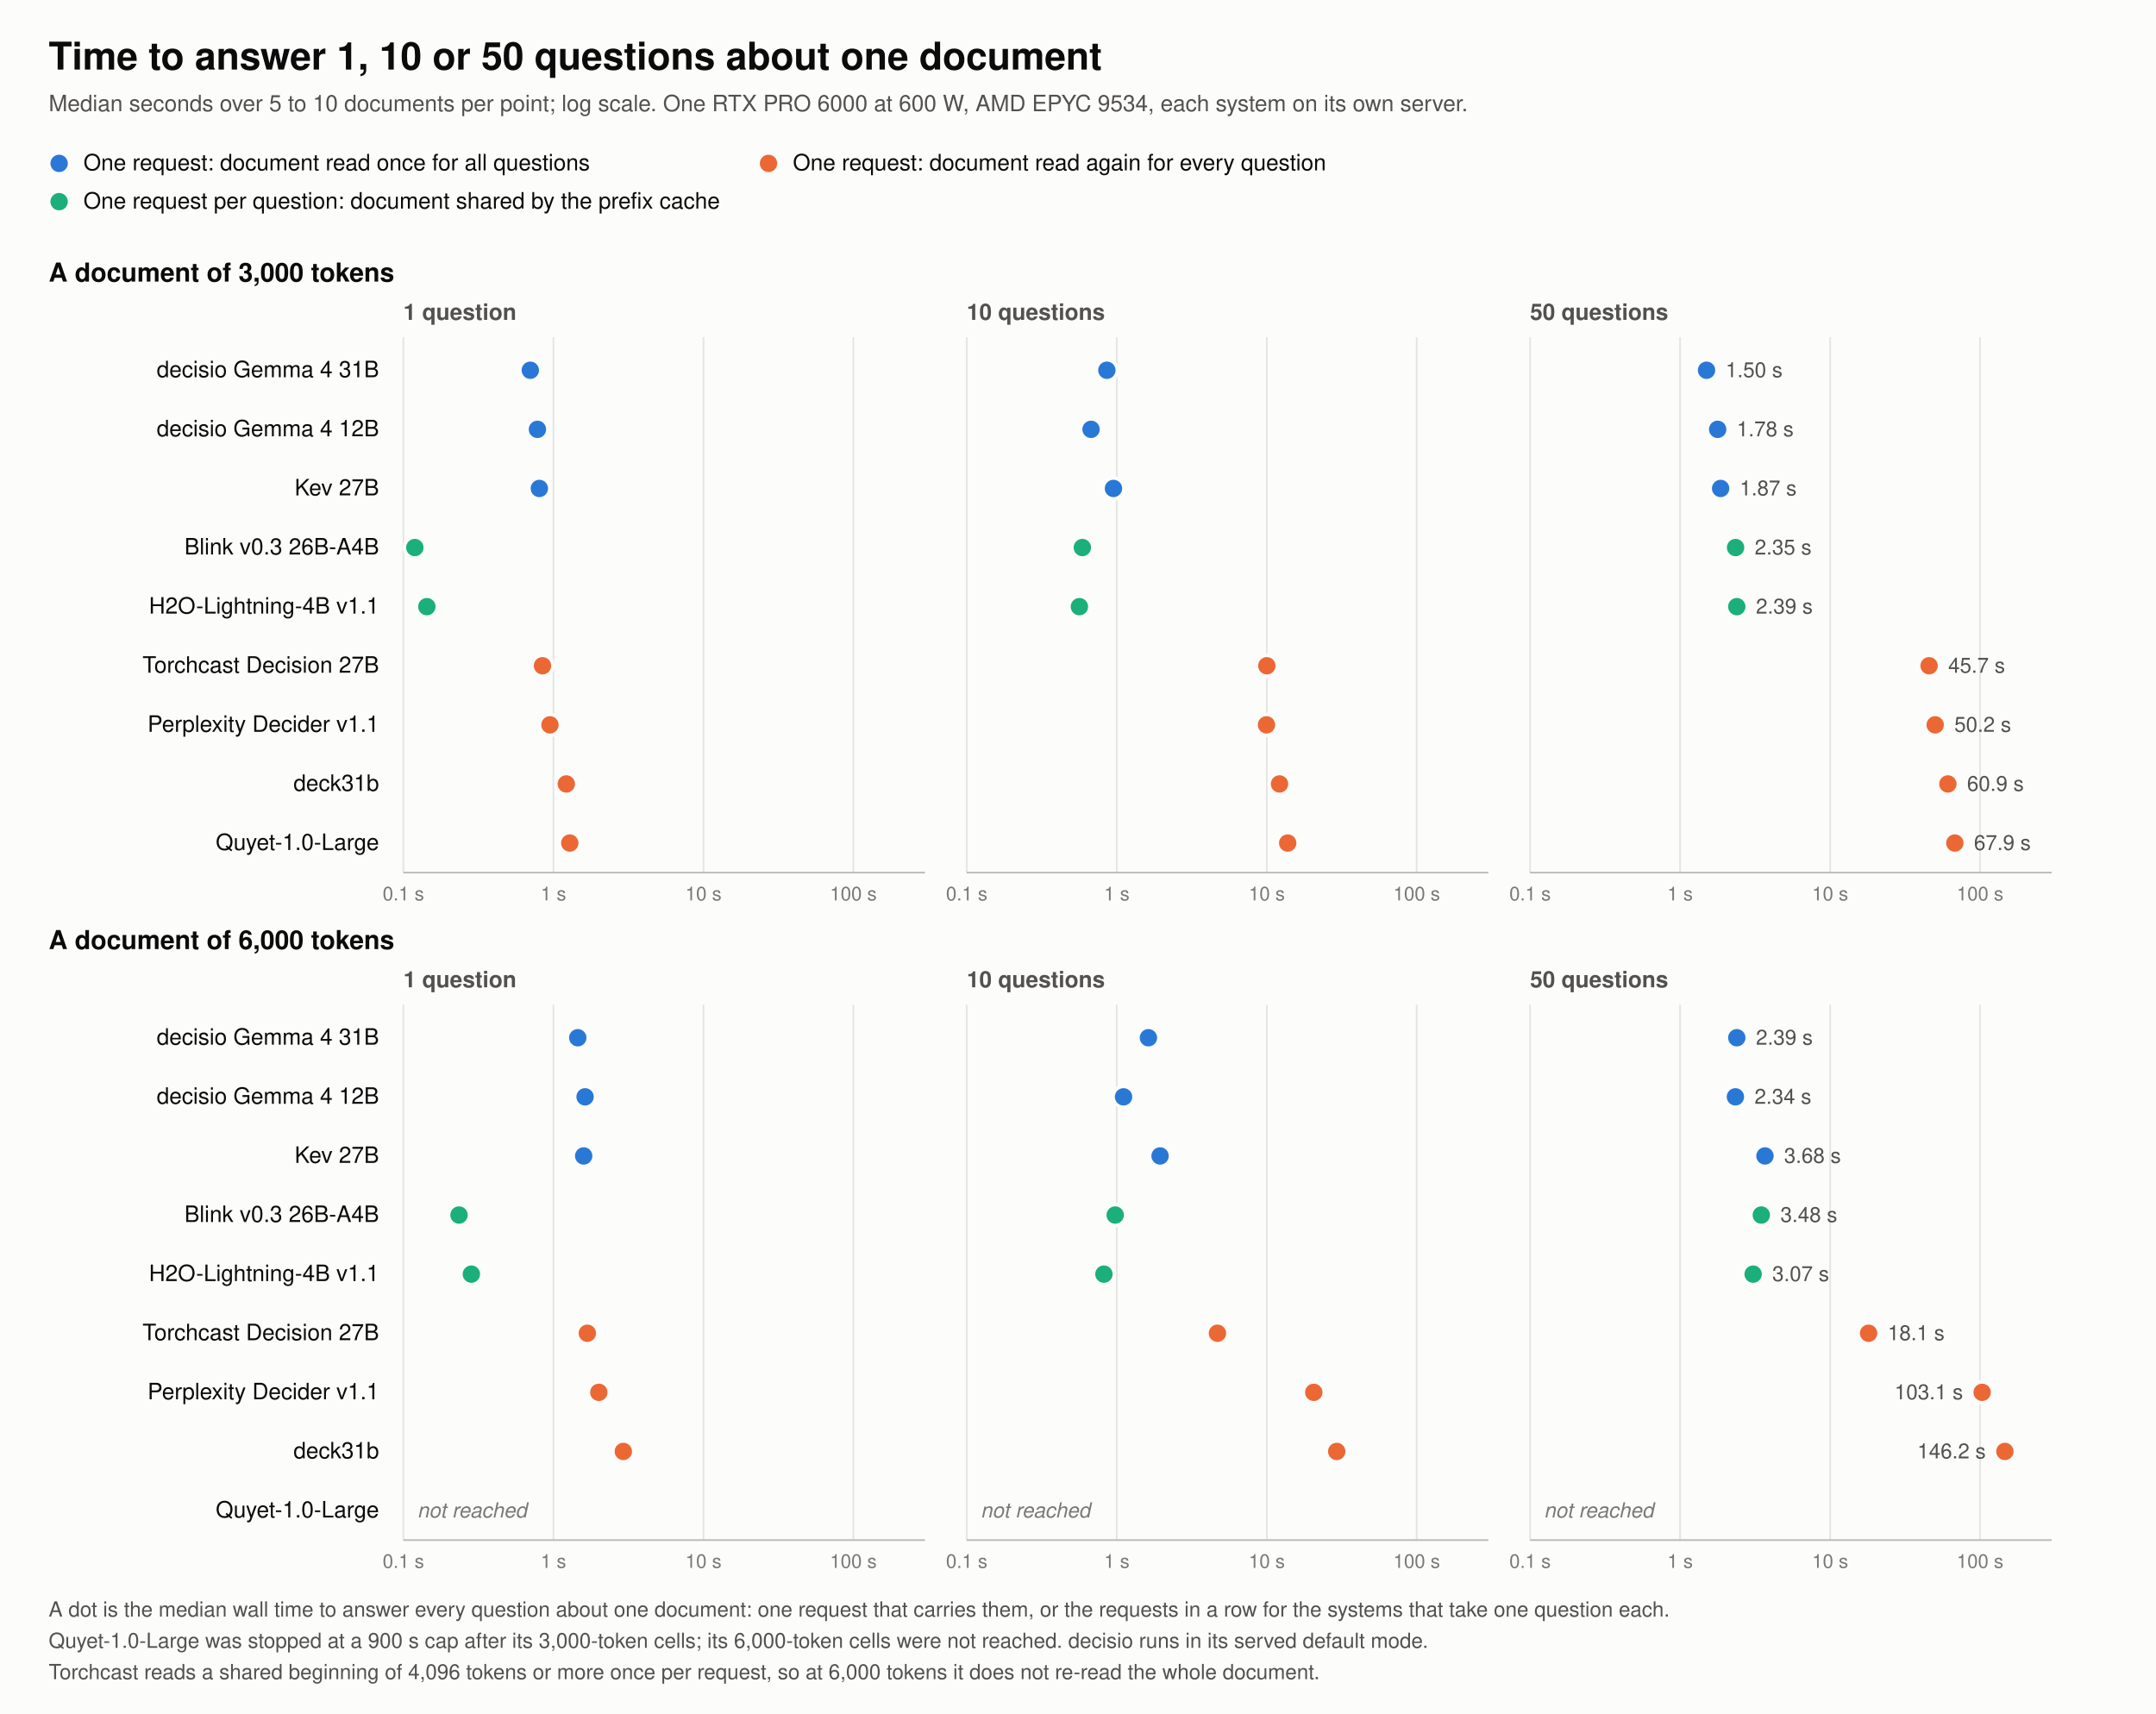
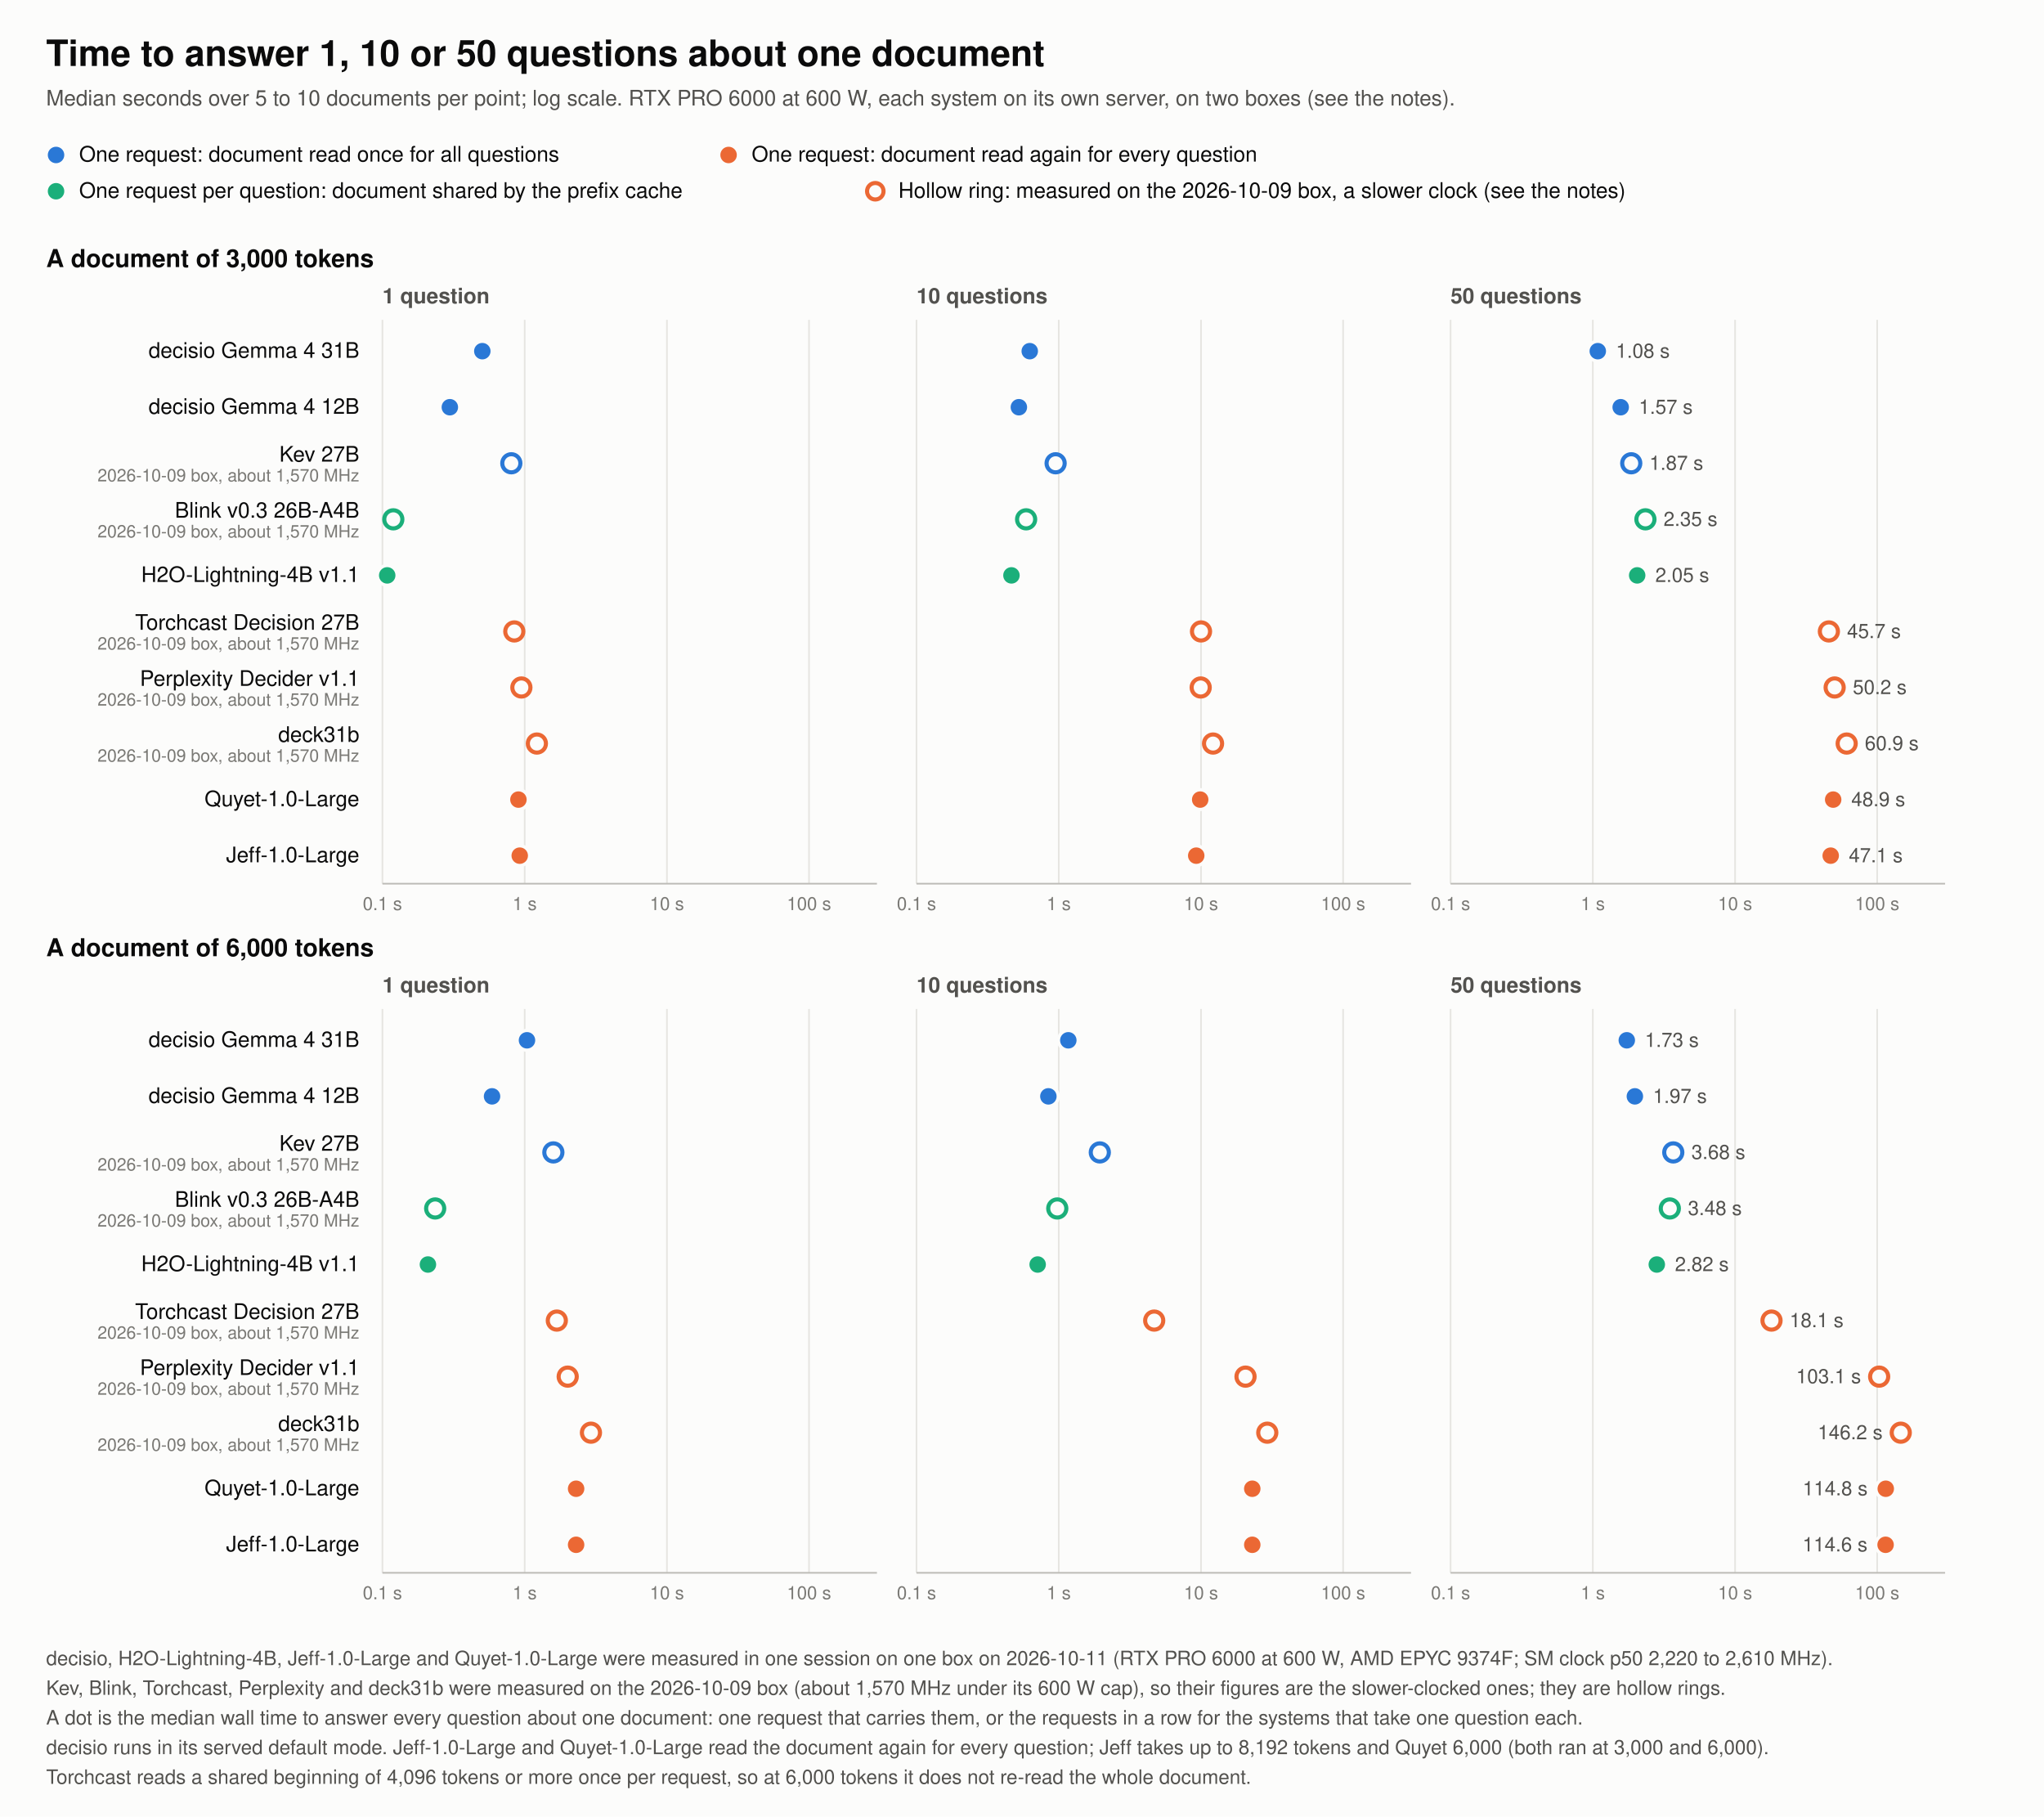
- <svg xmlns="http://www.w3.org/2000/svg" viewBox="0 0 1240 986" width="1240" height="986" role="img" aria-labelledby="t d" font-family="-apple-system, Segoe UI, Helvetica, Arial, sans-serif">
-   <rect width="1240" height="986" fill="#fcfcfb" />
+ <svg xmlns="http://www.w3.org/2000/svg" viewBox="0 0 1240 1102" width="1240" height="1102" role="img" aria-labelledby="t d" font-family="-apple-system, Segoe UI, Helvetica, Arial, sans-serif">
+   <rect width="1240" height="1102" fill="#fcfcfb" />
  <text x="28" y="40" font-size="22" font-weight="600" fill="#0b0b0b">Time to answer 1, 10 or 50 questions about one document</text>
-   <text x="28" y="64" font-size="13" fill="#52514e">Median seconds over 5 to 10 documents per point; log scale. One RTX PRO 6000 at 600 W, AMD EPYC 9534, each system on its own server.</text>
+   <text x="28" y="64" font-size="13" fill="#52514e">Median seconds over 5 to 10 documents per point; log scale. RTX PRO 6000 at 600 W, each system on its own server, on two boxes (see the notes).</text>
  <circle cx="34" cy="94" r="6" fill="#2a78d6" stroke="#fcfcfb" stroke-width="2" />
  <text x="48" y="98" font-size="13" fill="#0b0b0b">One request: document read once for all questions</text>
  <circle cx="442" cy="94" r="6" fill="#eb6834" stroke="#fcfcfb" stroke-width="2" />
  <text x="456" y="98" font-size="13" fill="#0b0b0b">One request: document read again for every question</text>
  <circle cx="34" cy="116" r="6" fill="#1baf7a" stroke="#fcfcfb" stroke-width="2" />
  <text x="48" y="120" font-size="13" fill="#0b0b0b">One request per question: document shared by the prefix cache</text>
+   <circle cx="531" cy="116" r="5" fill="none" stroke="#eb6834" stroke-width="2.5" />
+   <text x="545" y="120" font-size="13" fill="#0b0b0b">Hollow ring: measured on the 2026-10-09 box, a slower clock (see the notes)</text>
  <text x="28" y="162" font-size="15" font-weight="600" fill="#0b0b0b">A document of 3,000 tokens</text>
  <text x="232" y="184" font-size="13" font-weight="600" fill="#52514e">1 question</text>
-   <line x1="232.0" y1="194" x2="232.0" y2="502" stroke="#e6e5e1" stroke-width="1" />
-   <text x="232.0" y="518" font-size="11" text-anchor="middle" fill="#7a7975">0.1 s</text>
-   <line x1="318.3" y1="194" x2="318.3" y2="502" stroke="#e6e5e1" stroke-width="1" />
-   <text x="318.3" y="518" font-size="11" text-anchor="middle" fill="#7a7975">1 s</text>
-   <line x1="404.6" y1="194" x2="404.6" y2="502" stroke="#e6e5e1" stroke-width="1" />
-   <text x="404.6" y="518" font-size="11" text-anchor="middle" fill="#7a7975">10 s</text>
-   <line x1="490.8" y1="194" x2="490.8" y2="502" stroke="#e6e5e1" stroke-width="1" />
-   <text x="490.8" y="518" font-size="11" text-anchor="middle" fill="#7a7975">100 s</text>
-   <line x1="232" y1="502" x2="532" y2="502" stroke="#bdbcb7" stroke-width="1" />
+   <line x1="232.0" y1="194" x2="232.0" y2="536" stroke="#e6e5e1" stroke-width="1" />
+   <text x="232.0" y="552" font-size="11" text-anchor="middle" fill="#7a7975">0.1 s</text>
+   <line x1="318.3" y1="194" x2="318.3" y2="536" stroke="#e6e5e1" stroke-width="1" />
+   <text x="318.3" y="552" font-size="11" text-anchor="middle" fill="#7a7975">1 s</text>
+   <line x1="404.6" y1="194" x2="404.6" y2="536" stroke="#e6e5e1" stroke-width="1" />
+   <text x="404.6" y="552" font-size="11" text-anchor="middle" fill="#7a7975">10 s</text>
+   <line x1="490.8" y1="194" x2="490.8" y2="536" stroke="#e6e5e1" stroke-width="1" />
+   <text x="490.8" y="552" font-size="11" text-anchor="middle" fill="#7a7975">100 s</text>
+   <line x1="232" y1="536" x2="532" y2="536" stroke="#bdbcb7" stroke-width="1" />
  <text x="218" y="217.0" font-size="13" text-anchor="end" fill="#0b0b0b">decisio Gemma 4 31B</text>
  <g>
-     <circle cx="305.0" cy="213.0" r="6" fill="#2a78d6" stroke="#fcfcfb" stroke-width="2" />
+     <circle cx="292.6" cy="213.0" r="6" fill="#2a78d6" stroke="#fcfcfb" stroke-width="2" />
  </g>
  <text x="218" y="251.0" font-size="13" text-anchor="end" fill="#0b0b0b">decisio Gemma 4 12B</text>
  <g>
-     <circle cx="309.1" cy="247.0" r="6" fill="#2a78d6" stroke="#fcfcfb" stroke-width="2" />
-   </g>
-   <text x="218" y="285.0" font-size="13" text-anchor="end" fill="#0b0b0b">Kev 27B</text>
-   <g>
-     <circle cx="310.2" cy="281.0" r="6" fill="#2a78d6" stroke="#fcfcfb" stroke-width="2" />
-   </g>
-   <text x="218" y="319.0" font-size="13" text-anchor="end" fill="#0b0b0b">Blink v0.3 26B-A4B</text>
-   <g>
-     <circle cx="238.6" cy="315.0" r="6" fill="#1baf7a" stroke="#fcfcfb" stroke-width="2" />
+     <circle cx="272.9" cy="247.0" r="6" fill="#2a78d6" stroke="#fcfcfb" stroke-width="2" />
+   </g>
+   <text x="218" y="280.0" font-size="13" text-anchor="end" fill="#0b0b0b">Kev 27B</text>
+   <text x="218" y="292.0" font-size="10.5" text-anchor="end" fill="#7a7975">2026-10-09 box, about 1,570 MHz</text>
+   <g>
+     <circle cx="310.2" cy="281.0" r="5.5" fill="#fcfcfb" stroke="#2a78d6" stroke-width="2.5" />
+   </g>
+   <text x="218" y="314.0" font-size="13" text-anchor="end" fill="#0b0b0b">Blink v0.3 26B-A4B</text>
+   <text x="218" y="326.0" font-size="10.5" text-anchor="end" fill="#7a7975">2026-10-09 box, about 1,570 MHz</text>
+   <g>
+     <circle cx="238.6" cy="315.0" r="5.5" fill="#fcfcfb" stroke="#1baf7a" stroke-width="2.5" />
  </g>
  <text x="218" y="353.0" font-size="13" text-anchor="end" fill="#0b0b0b">H2O-Lightning-4B v1.1</text>
  <g>
-     <circle cx="245.5" cy="349.0" r="6" fill="#1baf7a" stroke="#fcfcfb" stroke-width="2" />
-   </g>
-   <text x="218" y="387.0" font-size="13" text-anchor="end" fill="#0b0b0b">Torchcast Decision 27B</text>
-   <g>
-     <circle cx="312.0" cy="383.0" r="6" fill="#eb6834" stroke="#fcfcfb" stroke-width="2" />
-   </g>
-   <text x="218" y="421.0" font-size="13" text-anchor="end" fill="#0b0b0b">Perplexity Decider v1.1</text>
-   <g>
-     <circle cx="316.3" cy="417.0" r="6" fill="#eb6834" stroke="#fcfcfb" stroke-width="2" />
-   </g>
-   <text x="218" y="455.0" font-size="13" text-anchor="end" fill="#0b0b0b">deck31b</text>
-   <g>
-     <circle cx="325.7" cy="451.0" r="6" fill="#eb6834" stroke="#fcfcfb" stroke-width="2" />
+     <circle cx="234.9" cy="349.0" r="6" fill="#1baf7a" stroke="#fcfcfb" stroke-width="2" />
+   </g>
+   <text x="218" y="382.0" font-size="13" text-anchor="end" fill="#0b0b0b">Torchcast Decision 27B</text>
+   <text x="218" y="394.0" font-size="10.5" text-anchor="end" fill="#7a7975">2026-10-09 box, about 1,570 MHz</text>
+   <g>
+     <circle cx="312.0" cy="383.0" r="5.5" fill="#fcfcfb" stroke="#eb6834" stroke-width="2.5" />
+   </g>
+   <text x="218" y="416.0" font-size="13" text-anchor="end" fill="#0b0b0b">Perplexity Decider v1.1</text>
+   <text x="218" y="428.0" font-size="10.5" text-anchor="end" fill="#7a7975">2026-10-09 box, about 1,570 MHz</text>
+   <g>
+     <circle cx="316.3" cy="417.0" r="5.5" fill="#fcfcfb" stroke="#eb6834" stroke-width="2.5" />
+   </g>
+   <text x="218" y="450.0" font-size="13" text-anchor="end" fill="#0b0b0b">deck31b</text>
+   <text x="218" y="462.0" font-size="10.5" text-anchor="end" fill="#7a7975">2026-10-09 box, about 1,570 MHz</text>
+   <g>
+     <circle cx="325.7" cy="451.0" r="5.5" fill="#fcfcfb" stroke="#eb6834" stroke-width="2.5" />
  </g>
  <text x="218" y="489.0" font-size="13" text-anchor="end" fill="#0b0b0b">Quyet-1.0-Large</text>
  <g>
-     <circle cx="327.7" cy="485.0" r="6" fill="#eb6834" stroke="#fcfcfb" stroke-width="2" />
+     <circle cx="314.5" cy="485.0" r="6" fill="#eb6834" stroke="#fcfcfb" stroke-width="2" />
+   </g>
+   <text x="218" y="523.0" font-size="13" text-anchor="end" fill="#0b0b0b">Jeff-1.0-Large</text>
+   <g>
+     <circle cx="315.3" cy="519.0" r="6" fill="#eb6834" stroke="#fcfcfb" stroke-width="2" />
  </g>
  <text x="556" y="184" font-size="13" font-weight="600" fill="#52514e">10 questions</text>
-   <line x1="556.0" y1="194" x2="556.0" y2="502" stroke="#e6e5e1" stroke-width="1" />
-   <text x="556.0" y="518" font-size="11" text-anchor="middle" fill="#7a7975">0.1 s</text>
-   <line x1="642.3" y1="194" x2="642.3" y2="502" stroke="#e6e5e1" stroke-width="1" />
-   <text x="642.3" y="518" font-size="11" text-anchor="middle" fill="#7a7975">1 s</text>
-   <line x1="728.6" y1="194" x2="728.6" y2="502" stroke="#e6e5e1" stroke-width="1" />
-   <text x="728.6" y="518" font-size="11" text-anchor="middle" fill="#7a7975">10 s</text>
-   <line x1="814.8" y1="194" x2="814.8" y2="502" stroke="#e6e5e1" stroke-width="1" />
-   <text x="814.8" y="518" font-size="11" text-anchor="middle" fill="#7a7975">100 s</text>
-   <line x1="556" y1="502" x2="856" y2="502" stroke="#bdbcb7" stroke-width="1" />
-   <g>
-     <circle cx="636.6" cy="213.0" r="6" fill="#2a78d6" stroke="#fcfcfb" stroke-width="2" />
-   </g>
-   <g>
-     <circle cx="627.5" cy="247.0" r="6" fill="#2a78d6" stroke="#fcfcfb" stroke-width="2" />
-   </g>
-   <g>
-     <circle cx="640.4" cy="281.0" r="6" fill="#2a78d6" stroke="#fcfcfb" stroke-width="2" />
-   </g>
-   <g>
-     <circle cx="622.5" cy="315.0" r="6" fill="#1baf7a" stroke="#fcfcfb" stroke-width="2" />
-   </g>
-   <g>
-     <circle cx="620.8" cy="349.0" r="6" fill="#1baf7a" stroke="#fcfcfb" stroke-width="2" />
-   </g>
-   <g>
-     <circle cx="728.6" cy="383.0" r="6" fill="#eb6834" stroke="#fcfcfb" stroke-width="2" />
-   </g>
-   <g>
-     <circle cx="728.4" cy="417.0" r="6" fill="#eb6834" stroke="#fcfcfb" stroke-width="2" />
-   </g>
-   <g>
-     <circle cx="735.9" cy="451.0" r="6" fill="#eb6834" stroke="#fcfcfb" stroke-width="2" />
-   </g>
-   <g>
-     <circle cx="740.6" cy="485.0" r="6" fill="#eb6834" stroke="#fcfcfb" stroke-width="2" />
+   <line x1="556.0" y1="194" x2="556.0" y2="536" stroke="#e6e5e1" stroke-width="1" />
+   <text x="556.0" y="552" font-size="11" text-anchor="middle" fill="#7a7975">0.1 s</text>
+   <line x1="642.3" y1="194" x2="642.3" y2="536" stroke="#e6e5e1" stroke-width="1" />
+   <text x="642.3" y="552" font-size="11" text-anchor="middle" fill="#7a7975">1 s</text>
+   <line x1="728.6" y1="194" x2="728.6" y2="536" stroke="#e6e5e1" stroke-width="1" />
+   <text x="728.6" y="552" font-size="11" text-anchor="middle" fill="#7a7975">10 s</text>
+   <line x1="814.8" y1="194" x2="814.8" y2="536" stroke="#e6e5e1" stroke-width="1" />
+   <text x="814.8" y="552" font-size="11" text-anchor="middle" fill="#7a7975">100 s</text>
+   <line x1="556" y1="536" x2="856" y2="536" stroke="#bdbcb7" stroke-width="1" />
+   <g>
+     <circle cx="624.7" cy="213.0" r="6" fill="#2a78d6" stroke="#fcfcfb" stroke-width="2" />
+   </g>
+   <g>
+     <circle cx="618.1" cy="247.0" r="6" fill="#2a78d6" stroke="#fcfcfb" stroke-width="2" />
+   </g>
+   <g>
+     <circle cx="640.4" cy="281.0" r="5.5" fill="#fcfcfb" stroke="#2a78d6" stroke-width="2.5" />
+   </g>
+   <g>
+     <circle cx="622.5" cy="315.0" r="5.5" fill="#fcfcfb" stroke="#1baf7a" stroke-width="2.5" />
+   </g>
+   <g>
+     <circle cx="613.6" cy="349.0" r="6" fill="#1baf7a" stroke="#fcfcfb" stroke-width="2" />
+   </g>
+   <g>
+     <circle cx="728.6" cy="383.0" r="5.5" fill="#fcfcfb" stroke="#eb6834" stroke-width="2.5" />
+   </g>
+   <g>
+     <circle cx="728.4" cy="417.0" r="5.5" fill="#fcfcfb" stroke="#eb6834" stroke-width="2.5" />
+   </g>
+   <g>
+     <circle cx="735.9" cy="451.0" r="5.5" fill="#fcfcfb" stroke="#eb6834" stroke-width="2.5" />
+   </g>
+   <g>
+     <circle cx="728.1" cy="485.0" r="6" fill="#eb6834" stroke="#fcfcfb" stroke-width="2" />
+   </g>
+   <g>
+     <circle cx="725.7" cy="519.0" r="6" fill="#eb6834" stroke="#fcfcfb" stroke-width="2" />
  </g>
  <text x="880" y="184" font-size="13" font-weight="600" fill="#52514e">50 questions</text>
-   <line x1="880.0" y1="194" x2="880.0" y2="502" stroke="#e6e5e1" stroke-width="1" />
-   <text x="880.0" y="518" font-size="11" text-anchor="middle" fill="#7a7975">0.1 s</text>
-   <line x1="966.3" y1="194" x2="966.3" y2="502" stroke="#e6e5e1" stroke-width="1" />
-   <text x="966.3" y="518" font-size="11" text-anchor="middle" fill="#7a7975">1 s</text>
-   <line x1="1052.6" y1="194" x2="1052.6" y2="502" stroke="#e6e5e1" stroke-width="1" />
-   <text x="1052.6" y="518" font-size="11" text-anchor="middle" fill="#7a7975">10 s</text>
-   <line x1="1138.8" y1="194" x2="1138.8" y2="502" stroke="#e6e5e1" stroke-width="1" />
-   <text x="1138.8" y="518" font-size="11" text-anchor="middle" fill="#7a7975">100 s</text>
-   <line x1="880" y1="502" x2="1180" y2="502" stroke="#bdbcb7" stroke-width="1" />
-   <g>
-     <circle cx="981.5" cy="213.0" r="6" fill="#2a78d6" stroke="#fcfcfb" stroke-width="2" />
-   </g>
-   <text x="992.5" y="217.0" font-size="12" text-anchor="start" fill="#52514e">1.50 s</text>
-   <g>
-     <circle cx="987.9" cy="247.0" r="6" fill="#2a78d6" stroke="#fcfcfb" stroke-width="2" />
-   </g>
-   <text x="998.9" y="251.0" font-size="12" text-anchor="start" fill="#52514e">1.78 s</text>
-   <g>
-     <circle cx="989.6" cy="281.0" r="6" fill="#2a78d6" stroke="#fcfcfb" stroke-width="2" />
+   <line x1="880.0" y1="194" x2="880.0" y2="536" stroke="#e6e5e1" stroke-width="1" />
+   <text x="880.0" y="552" font-size="11" text-anchor="middle" fill="#7a7975">0.1 s</text>
+   <line x1="966.3" y1="194" x2="966.3" y2="536" stroke="#e6e5e1" stroke-width="1" />
+   <text x="966.3" y="552" font-size="11" text-anchor="middle" fill="#7a7975">1 s</text>
+   <line x1="1052.6" y1="194" x2="1052.6" y2="536" stroke="#e6e5e1" stroke-width="1" />
+   <text x="1052.6" y="552" font-size="11" text-anchor="middle" fill="#7a7975">10 s</text>
+   <line x1="1138.8" y1="194" x2="1138.8" y2="536" stroke="#e6e5e1" stroke-width="1" />
+   <text x="1138.8" y="552" font-size="11" text-anchor="middle" fill="#7a7975">100 s</text>
+   <line x1="880" y1="536" x2="1180" y2="536" stroke="#bdbcb7" stroke-width="1" />
+   <g>
+     <circle cx="969.3" cy="213.0" r="6" fill="#2a78d6" stroke="#fcfcfb" stroke-width="2" />
+   </g>
+   <text x="980.3" y="217.0" font-size="12" text-anchor="start" fill="#52514e">1.08 s</text>
+   <g>
+     <circle cx="983.2" cy="247.0" r="6" fill="#2a78d6" stroke="#fcfcfb" stroke-width="2" />
+   </g>
+   <text x="994.2" y="251.0" font-size="12" text-anchor="start" fill="#52514e">1.57 s</text>
+   <g>
+     <circle cx="989.6" cy="281.0" r="5.5" fill="#fcfcfb" stroke="#2a78d6" stroke-width="2.5" />
  </g>
  <text x="1000.6" y="285.0" font-size="12" text-anchor="start" fill="#52514e">1.87 s</text>
  <g>
-     <circle cx="998.2" cy="315.0" r="6" fill="#1baf7a" stroke="#fcfcfb" stroke-width="2" />
+     <circle cx="998.2" cy="315.0" r="5.5" fill="#fcfcfb" stroke="#1baf7a" stroke-width="2.5" />
  </g>
  <text x="1009.2" y="319.0" font-size="12" text-anchor="start" fill="#52514e">2.35 s</text>
  <g>
-     <circle cx="998.9" cy="349.0" r="6" fill="#1baf7a" stroke="#fcfcfb" stroke-width="2" />
-   </g>
-   <text x="1009.9" y="353.0" font-size="12" text-anchor="start" fill="#52514e">2.39 s</text>
-   <g>
-     <circle cx="1109.5" cy="383.0" r="6" fill="#eb6834" stroke="#fcfcfb" stroke-width="2" />
+     <circle cx="993.2" cy="349.0" r="6" fill="#1baf7a" stroke="#fcfcfb" stroke-width="2" />
+   </g>
+   <text x="1004.2" y="353.0" font-size="12" text-anchor="start" fill="#52514e">2.05 s</text>
+   <g>
+     <circle cx="1109.5" cy="383.0" r="5.5" fill="#fcfcfb" stroke="#eb6834" stroke-width="2.5" />
  </g>
  <text x="1120.5" y="387.0" font-size="12" text-anchor="start" fill="#52514e">45.7 s</text>
  <g>
-     <circle cx="1113.0" cy="417.0" r="6" fill="#eb6834" stroke="#fcfcfb" stroke-width="2" />
+     <circle cx="1113.0" cy="417.0" r="5.5" fill="#fcfcfb" stroke="#eb6834" stroke-width="2.5" />
  </g>
  <text x="1124.0" y="421.0" font-size="12" text-anchor="start" fill="#52514e">50.2 s</text>
  <g>
-     <circle cx="1120.3" cy="451.0" r="6" fill="#eb6834" stroke="#fcfcfb" stroke-width="2" />
+     <circle cx="1120.3" cy="451.0" r="5.5" fill="#fcfcfb" stroke="#eb6834" stroke-width="2.5" />
  </g>
  <text x="1131.3" y="455.0" font-size="12" text-anchor="start" fill="#52514e">60.9 s</text>
  <g>
-     <circle cx="1124.3" cy="485.0" r="6" fill="#eb6834" stroke="#fcfcfb" stroke-width="2" />
-   </g>
-   <text x="1135.3" y="489.0" font-size="12" text-anchor="start" fill="#52514e">67.9 s</text>
-   <text x="28" y="546" font-size="15" font-weight="600" fill="#0b0b0b">A document of 6,000 tokens</text>
-   <text x="232" y="568" font-size="13" font-weight="600" fill="#52514e">1 question</text>
-   <line x1="232.0" y1="578" x2="232.0" y2="886" stroke="#e6e5e1" stroke-width="1" />
-   <text x="232.0" y="902" font-size="11" text-anchor="middle" fill="#7a7975">0.1 s</text>
-   <line x1="318.3" y1="578" x2="318.3" y2="886" stroke="#e6e5e1" stroke-width="1" />
-   <text x="318.3" y="902" font-size="11" text-anchor="middle" fill="#7a7975">1 s</text>
-   <line x1="404.6" y1="578" x2="404.6" y2="886" stroke="#e6e5e1" stroke-width="1" />
-   <text x="404.6" y="902" font-size="11" text-anchor="middle" fill="#7a7975">10 s</text>
-   <line x1="490.8" y1="578" x2="490.8" y2="886" stroke="#e6e5e1" stroke-width="1" />
-   <text x="490.8" y="902" font-size="11" text-anchor="middle" fill="#7a7975">100 s</text>
-   <line x1="232" y1="886" x2="532" y2="886" stroke="#bdbcb7" stroke-width="1" />
-   <text x="218" y="601.0" font-size="13" text-anchor="end" fill="#0b0b0b">decisio Gemma 4 31B</text>
-   <g>
-     <circle cx="332.3" cy="597.0" r="6" fill="#2a78d6" stroke="#fcfcfb" stroke-width="2" />
-   </g>
-   <text x="218" y="635.0" font-size="13" text-anchor="end" fill="#0b0b0b">decisio Gemma 4 12B</text>
-   <g>
-     <circle cx="336.5" cy="631.0" r="6" fill="#2a78d6" stroke="#fcfcfb" stroke-width="2" />
-   </g>
-   <text x="218" y="669.0" font-size="13" text-anchor="end" fill="#0b0b0b">Kev 27B</text>
-   <g>
-     <circle cx="335.7" cy="665.0" r="6" fill="#2a78d6" stroke="#fcfcfb" stroke-width="2" />
-   </g>
-   <text x="218" y="703.0" font-size="13" text-anchor="end" fill="#0b0b0b">Blink v0.3 26B-A4B</text>
-   <g>
-     <circle cx="264.0" cy="699.0" r="6" fill="#1baf7a" stroke="#fcfcfb" stroke-width="2" />
-   </g>
-   <text x="218" y="737.0" font-size="13" text-anchor="end" fill="#0b0b0b">H2O-Lightning-4B v1.1</text>
-   <g>
-     <circle cx="271.1" cy="733.0" r="6" fill="#1baf7a" stroke="#fcfcfb" stroke-width="2" />
-   </g>
-   <text x="218" y="771.0" font-size="13" text-anchor="end" fill="#0b0b0b">Torchcast Decision 27B</text>
-   <g>
-     <circle cx="337.8" cy="767.0" r="6" fill="#eb6834" stroke="#fcfcfb" stroke-width="2" />
-   </g>
-   <text x="218" y="805.0" font-size="13" text-anchor="end" fill="#0b0b0b">Perplexity Decider v1.1</text>
-   <g>
-     <circle cx="344.4" cy="801.0" r="6" fill="#eb6834" stroke="#fcfcfb" stroke-width="2" />
-   </g>
-   <text x="218" y="839.0" font-size="13" text-anchor="end" fill="#0b0b0b">deck31b</text>
-   <g>
-     <circle cx="358.5" cy="835.0" r="6" fill="#eb6834" stroke="#fcfcfb" stroke-width="2" />
-   </g>
-   <text x="218" y="873.0" font-size="13" text-anchor="end" fill="#0b0b0b">Quyet-1.0-Large</text>
-   <text x="240" y="873.0" font-size="12" font-style="italic" fill="#7a7975">not reached</text>
-   <text x="556" y="568" font-size="13" font-weight="600" fill="#52514e">10 questions</text>
-   <line x1="556.0" y1="578" x2="556.0" y2="886" stroke="#e6e5e1" stroke-width="1" />
-   <text x="556.0" y="902" font-size="11" text-anchor="middle" fill="#7a7975">0.1 s</text>
-   <line x1="642.3" y1="578" x2="642.3" y2="886" stroke="#e6e5e1" stroke-width="1" />
-   <text x="642.3" y="902" font-size="11" text-anchor="middle" fill="#7a7975">1 s</text>
-   <line x1="728.6" y1="578" x2="728.6" y2="886" stroke="#e6e5e1" stroke-width="1" />
-   <text x="728.6" y="902" font-size="11" text-anchor="middle" fill="#7a7975">10 s</text>
-   <line x1="814.8" y1="578" x2="814.8" y2="886" stroke="#e6e5e1" stroke-width="1" />
-   <text x="814.8" y="902" font-size="11" text-anchor="middle" fill="#7a7975">100 s</text>
-   <line x1="556" y1="886" x2="856" y2="886" stroke="#bdbcb7" stroke-width="1" />
-   <g>
-     <circle cx="660.5" cy="597.0" r="6" fill="#2a78d6" stroke="#fcfcfb" stroke-width="2" />
-   </g>
-   <g>
-     <circle cx="646.2" cy="631.0" r="6" fill="#2a78d6" stroke="#fcfcfb" stroke-width="2" />
-   </g>
-   <g>
-     <circle cx="667.2" cy="665.0" r="6" fill="#2a78d6" stroke="#fcfcfb" stroke-width="2" />
-   </g>
-   <g>
-     <circle cx="641.4" cy="699.0" r="6" fill="#1baf7a" stroke="#fcfcfb" stroke-width="2" />
-   </g>
-   <g>
-     <circle cx="634.9" cy="733.0" r="6" fill="#1baf7a" stroke="#fcfcfb" stroke-width="2" />
-   </g>
-   <g>
-     <circle cx="700.2" cy="767.0" r="6" fill="#eb6834" stroke="#fcfcfb" stroke-width="2" />
-   </g>
-   <g>
-     <circle cx="755.6" cy="801.0" r="6" fill="#eb6834" stroke="#fcfcfb" stroke-width="2" />
-   </g>
-   <g>
-     <circle cx="768.8" cy="835.0" r="6" fill="#eb6834" stroke="#fcfcfb" stroke-width="2" />
-   </g>
-   <text x="564" y="873.0" font-size="12" font-style="italic" fill="#7a7975">not reached</text>
-   <text x="880" y="568" font-size="13" font-weight="600" fill="#52514e">50 questions</text>
-   <line x1="880.0" y1="578" x2="880.0" y2="886" stroke="#e6e5e1" stroke-width="1" />
-   <text x="880.0" y="902" font-size="11" text-anchor="middle" fill="#7a7975">0.1 s</text>
-   <line x1="966.3" y1="578" x2="966.3" y2="886" stroke="#e6e5e1" stroke-width="1" />
-   <text x="966.3" y="902" font-size="11" text-anchor="middle" fill="#7a7975">1 s</text>
-   <line x1="1052.6" y1="578" x2="1052.6" y2="886" stroke="#e6e5e1" stroke-width="1" />
-   <text x="1052.6" y="902" font-size="11" text-anchor="middle" fill="#7a7975">10 s</text>
-   <line x1="1138.8" y1="578" x2="1138.8" y2="886" stroke="#e6e5e1" stroke-width="1" />
-   <text x="1138.8" y="902" font-size="11" text-anchor="middle" fill="#7a7975">100 s</text>
-   <line x1="880" y1="886" x2="1180" y2="886" stroke="#bdbcb7" stroke-width="1" />
-   <g>
-     <circle cx="998.9" cy="597.0" r="6" fill="#2a78d6" stroke="#fcfcfb" stroke-width="2" />
-   </g>
-   <text x="1009.9" y="601.0" font-size="12" text-anchor="start" fill="#52514e">2.39 s</text>
-   <g>
-     <circle cx="998.1" cy="631.0" r="6" fill="#2a78d6" stroke="#fcfcfb" stroke-width="2" />
-   </g>
-   <text x="1009.1" y="635.0" font-size="12" text-anchor="start" fill="#52514e">2.34 s</text>
-   <g>
-     <circle cx="1015.1" cy="665.0" r="6" fill="#2a78d6" stroke="#fcfcfb" stroke-width="2" />
-   </g>
-   <text x="1026.1" y="669.0" font-size="12" text-anchor="start" fill="#52514e">3.68 s</text>
-   <g>
-     <circle cx="1013.0" cy="699.0" r="6" fill="#1baf7a" stroke="#fcfcfb" stroke-width="2" />
-   </g>
-   <text x="1024.0" y="703.0" font-size="12" text-anchor="start" fill="#52514e">3.48 s</text>
-   <g>
-     <circle cx="1008.3" cy="733.0" r="6" fill="#1baf7a" stroke="#fcfcfb" stroke-width="2" />
-   </g>
-   <text x="1019.3" y="737.0" font-size="12" text-anchor="start" fill="#52514e">3.07 s</text>
-   <g>
-     <circle cx="1074.7" cy="767.0" r="6" fill="#eb6834" stroke="#fcfcfb" stroke-width="2" />
-   </g>
-   <text x="1085.7" y="771.0" font-size="12" text-anchor="start" fill="#52514e">18.1 s</text>
-   <g>
-     <circle cx="1140.0" cy="801.0" r="6" fill="#eb6834" stroke="#fcfcfb" stroke-width="2" />
-   </g>
-   <text x="1129.0" y="805.0" font-size="12" text-anchor="end" fill="#52514e">103.1 s</text>
-   <g>
-     <circle cx="1153.1" cy="835.0" r="6" fill="#eb6834" stroke="#fcfcfb" stroke-width="2" />
-   </g>
-   <text x="1142.1" y="839.0" font-size="12" text-anchor="end" fill="#52514e">146.2 s</text>
-   <text x="888" y="873.0" font-size="12" font-style="italic" fill="#7a7975">not reached</text>
-   <text x="28" y="930" font-size="12" fill="#52514e">A dot is the median wall time to answer every question about one document: one request that carries them, or the requests in a row for the systems that take one question each.</text>
-   <text x="28" y="948" font-size="12" fill="#52514e">Quyet-1.0-Large was stopped at a 900 s cap after its 3,000-token cells; its 6,000-token cells were not reached. decisio runs in its served default mode.</text>
-   <text x="28" y="966" font-size="12" fill="#52514e">Torchcast reads a shared beginning of 4,096 tokens or more once per request, so at 6,000 tokens it does not re-read the whole document.</text>
+     <circle cx="1112.1" cy="485.0" r="6" fill="#eb6834" stroke="#fcfcfb" stroke-width="2" />
+   </g>
+   <text x="1123.1" y="489.0" font-size="12" text-anchor="start" fill="#52514e">48.9 s</text>
+   <g>
+     <circle cx="1110.6" cy="519.0" r="6" fill="#eb6834" stroke="#fcfcfb" stroke-width="2" />
+   </g>
+   <text x="1121.6" y="523.0" font-size="12" text-anchor="start" fill="#52514e">47.1 s</text>
+   <text x="28" y="580" font-size="15" font-weight="600" fill="#0b0b0b">A document of 6,000 tokens</text>
+   <text x="232" y="602" font-size="13" font-weight="600" fill="#52514e">1 question</text>
+   <line x1="232.0" y1="612" x2="232.0" y2="954" stroke="#e6e5e1" stroke-width="1" />
+   <text x="232.0" y="970" font-size="11" text-anchor="middle" fill="#7a7975">0.1 s</text>
+   <line x1="318.3" y1="612" x2="318.3" y2="954" stroke="#e6e5e1" stroke-width="1" />
+   <text x="318.3" y="970" font-size="11" text-anchor="middle" fill="#7a7975">1 s</text>
+   <line x1="404.6" y1="612" x2="404.6" y2="954" stroke="#e6e5e1" stroke-width="1" />
+   <text x="404.6" y="970" font-size="11" text-anchor="middle" fill="#7a7975">10 s</text>
+   <line x1="490.8" y1="612" x2="490.8" y2="954" stroke="#e6e5e1" stroke-width="1" />
+   <text x="490.8" y="970" font-size="11" text-anchor="middle" fill="#7a7975">100 s</text>
+   <line x1="232" y1="954" x2="532" y2="954" stroke="#bdbcb7" stroke-width="1" />
+   <text x="218" y="635.0" font-size="13" text-anchor="end" fill="#0b0b0b">decisio Gemma 4 31B</text>
+   <g>
+     <circle cx="319.7" cy="631.0" r="6" fill="#2a78d6" stroke="#fcfcfb" stroke-width="2" />
+   </g>
+   <text x="218" y="669.0" font-size="13" text-anchor="end" fill="#0b0b0b">decisio Gemma 4 12B</text>
+   <g>
+     <circle cx="298.5" cy="665.0" r="6" fill="#2a78d6" stroke="#fcfcfb" stroke-width="2" />
+   </g>
+   <text x="218" y="698.0" font-size="13" text-anchor="end" fill="#0b0b0b">Kev 27B</text>
+   <text x="218" y="710.0" font-size="10.5" text-anchor="end" fill="#7a7975">2026-10-09 box, about 1,570 MHz</text>
+   <g>
+     <circle cx="335.7" cy="699.0" r="5.5" fill="#fcfcfb" stroke="#2a78d6" stroke-width="2.5" />
+   </g>
+   <text x="218" y="732.0" font-size="13" text-anchor="end" fill="#0b0b0b">Blink v0.3 26B-A4B</text>
+   <text x="218" y="744.0" font-size="10.5" text-anchor="end" fill="#7a7975">2026-10-09 box, about 1,570 MHz</text>
+   <g>
+     <circle cx="264.0" cy="733.0" r="5.5" fill="#fcfcfb" stroke="#1baf7a" stroke-width="2.5" />
+   </g>
+   <text x="218" y="771.0" font-size="13" text-anchor="end" fill="#0b0b0b">H2O-Lightning-4B v1.1</text>
+   <g>
+     <circle cx="259.6" cy="767.0" r="6" fill="#1baf7a" stroke="#fcfcfb" stroke-width="2" />
+   </g>
+   <text x="218" y="800.0" font-size="13" text-anchor="end" fill="#0b0b0b">Torchcast Decision 27B</text>
+   <text x="218" y="812.0" font-size="10.5" text-anchor="end" fill="#7a7975">2026-10-09 box, about 1,570 MHz</text>
+   <g>
+     <circle cx="337.8" cy="801.0" r="5.5" fill="#fcfcfb" stroke="#eb6834" stroke-width="2.5" />
+   </g>
+   <text x="218" y="834.0" font-size="13" text-anchor="end" fill="#0b0b0b">Perplexity Decider v1.1</text>
+   <text x="218" y="846.0" font-size="10.5" text-anchor="end" fill="#7a7975">2026-10-09 box, about 1,570 MHz</text>
+   <g>
+     <circle cx="344.4" cy="835.0" r="5.5" fill="#fcfcfb" stroke="#eb6834" stroke-width="2.5" />
+   </g>
+   <text x="218" y="868.0" font-size="13" text-anchor="end" fill="#0b0b0b">deck31b</text>
+   <text x="218" y="880.0" font-size="10.5" text-anchor="end" fill="#7a7975">2026-10-09 box, about 1,570 MHz</text>
+   <g>
+     <circle cx="358.5" cy="869.0" r="5.5" fill="#fcfcfb" stroke="#eb6834" stroke-width="2.5" />
+   </g>
+   <text x="218" y="907.0" font-size="13" text-anchor="end" fill="#0b0b0b">Quyet-1.0-Large</text>
+   <g>
+     <circle cx="349.5" cy="903.0" r="6" fill="#eb6834" stroke="#fcfcfb" stroke-width="2" />
+   </g>
+   <text x="218" y="941.0" font-size="13" text-anchor="end" fill="#0b0b0b">Jeff-1.0-Large</text>
+   <g>
+     <circle cx="349.5" cy="937.0" r="6" fill="#eb6834" stroke="#fcfcfb" stroke-width="2" />
+   </g>
+   <text x="556" y="602" font-size="13" font-weight="600" fill="#52514e">10 questions</text>
+   <line x1="556.0" y1="612" x2="556.0" y2="954" stroke="#e6e5e1" stroke-width="1" />
+   <text x="556.0" y="970" font-size="11" text-anchor="middle" fill="#7a7975">0.1 s</text>
+   <line x1="642.3" y1="612" x2="642.3" y2="954" stroke="#e6e5e1" stroke-width="1" />
+   <text x="642.3" y="970" font-size="11" text-anchor="middle" fill="#7a7975">1 s</text>
+   <line x1="728.6" y1="612" x2="728.6" y2="954" stroke="#e6e5e1" stroke-width="1" />
+   <text x="728.6" y="970" font-size="11" text-anchor="middle" fill="#7a7975">10 s</text>
+   <line x1="814.8" y1="612" x2="814.8" y2="954" stroke="#e6e5e1" stroke-width="1" />
+   <text x="814.8" y="970" font-size="11" text-anchor="middle" fill="#7a7975">100 s</text>
+   <line x1="556" y1="954" x2="856" y2="954" stroke="#bdbcb7" stroke-width="1" />
+   <g>
+     <circle cx="648.1" cy="631.0" r="6" fill="#2a78d6" stroke="#fcfcfb" stroke-width="2" />
+   </g>
+   <g>
+     <circle cx="636.0" cy="665.0" r="6" fill="#2a78d6" stroke="#fcfcfb" stroke-width="2" />
+   </g>
+   <g>
+     <circle cx="667.2" cy="699.0" r="5.5" fill="#fcfcfb" stroke="#2a78d6" stroke-width="2.5" />
+   </g>
+   <g>
+     <circle cx="641.4" cy="733.0" r="5.5" fill="#fcfcfb" stroke="#1baf7a" stroke-width="2.5" />
+   </g>
+   <g>
+     <circle cx="629.5" cy="767.0" r="6" fill="#1baf7a" stroke="#fcfcfb" stroke-width="2" />
+   </g>
+   <g>
+     <circle cx="700.2" cy="801.0" r="5.5" fill="#fcfcfb" stroke="#eb6834" stroke-width="2.5" />
+   </g>
+   <g>
+     <circle cx="755.6" cy="835.0" r="5.5" fill="#fcfcfb" stroke="#eb6834" stroke-width="2.5" />
+   </g>
+   <g>
+     <circle cx="768.8" cy="869.0" r="5.5" fill="#fcfcfb" stroke="#eb6834" stroke-width="2.5" />
+   </g>
+   <g>
+     <circle cx="759.7" cy="903.0" r="6" fill="#eb6834" stroke="#fcfcfb" stroke-width="2" />
+   </g>
+   <g>
+     <circle cx="759.7" cy="937.0" r="6" fill="#eb6834" stroke="#fcfcfb" stroke-width="2" />
+   </g>
+   <text x="880" y="602" font-size="13" font-weight="600" fill="#52514e">50 questions</text>
+   <line x1="880.0" y1="612" x2="880.0" y2="954" stroke="#e6e5e1" stroke-width="1" />
+   <text x="880.0" y="970" font-size="11" text-anchor="middle" fill="#7a7975">0.1 s</text>
+   <line x1="966.3" y1="612" x2="966.3" y2="954" stroke="#e6e5e1" stroke-width="1" />
+   <text x="966.3" y="970" font-size="11" text-anchor="middle" fill="#7a7975">1 s</text>
+   <line x1="1052.6" y1="612" x2="1052.6" y2="954" stroke="#e6e5e1" stroke-width="1" />
+   <text x="1052.6" y="970" font-size="11" text-anchor="middle" fill="#7a7975">10 s</text>
+   <line x1="1138.8" y1="612" x2="1138.8" y2="954" stroke="#e6e5e1" stroke-width="1" />
+   <text x="1138.8" y="970" font-size="11" text-anchor="middle" fill="#7a7975">100 s</text>
+   <line x1="880" y1="954" x2="1180" y2="954" stroke="#bdbcb7" stroke-width="1" />
+   <g>
+     <circle cx="986.9" cy="631.0" r="6" fill="#2a78d6" stroke="#fcfcfb" stroke-width="2" />
+   </g>
+   <text x="997.9" y="635.0" font-size="12" text-anchor="start" fill="#52514e">1.73 s</text>
+   <g>
+     <circle cx="991.8" cy="665.0" r="6" fill="#2a78d6" stroke="#fcfcfb" stroke-width="2" />
+   </g>
+   <text x="1002.8" y="669.0" font-size="12" text-anchor="start" fill="#52514e">1.97 s</text>
+   <g>
+     <circle cx="1015.1" cy="699.0" r="5.5" fill="#fcfcfb" stroke="#2a78d6" stroke-width="2.5" />
+   </g>
+   <text x="1026.1" y="703.0" font-size="12" text-anchor="start" fill="#52514e">3.68 s</text>
+   <g>
+     <circle cx="1013.0" cy="733.0" r="5.5" fill="#fcfcfb" stroke="#1baf7a" stroke-width="2.5" />
+   </g>
+   <text x="1024.0" y="737.0" font-size="12" text-anchor="start" fill="#52514e">3.48 s</text>
+   <g>
+     <circle cx="1005.1" cy="767.0" r="6" fill="#1baf7a" stroke="#fcfcfb" stroke-width="2" />
+   </g>
+   <text x="1016.1" y="771.0" font-size="12" text-anchor="start" fill="#52514e">2.82 s</text>
+   <g>
+     <circle cx="1074.7" cy="801.0" r="5.5" fill="#fcfcfb" stroke="#eb6834" stroke-width="2.5" />
+   </g>
+   <text x="1085.7" y="805.0" font-size="12" text-anchor="start" fill="#52514e">18.1 s</text>
+   <g>
+     <circle cx="1140.0" cy="835.0" r="5.5" fill="#fcfcfb" stroke="#eb6834" stroke-width="2.5" />
+   </g>
+   <text x="1129.0" y="839.0" font-size="12" text-anchor="end" fill="#52514e">103.1 s</text>
+   <g>
+     <circle cx="1153.1" cy="869.0" r="5.5" fill="#fcfcfb" stroke="#eb6834" stroke-width="2.5" />
+   </g>
+   <text x="1142.1" y="873.0" font-size="12" text-anchor="end" fill="#52514e">146.2 s</text>
+   <g>
+     <circle cx="1144.0" cy="903.0" r="6" fill="#eb6834" stroke="#fcfcfb" stroke-width="2" />
+   </g>
+   <text x="1133.0" y="907.0" font-size="12" text-anchor="end" fill="#52514e">114.8 s</text>
+   <g>
+     <circle cx="1143.9" cy="937.0" r="6" fill="#eb6834" stroke="#fcfcfb" stroke-width="2" />
+   </g>
+   <text x="1132.9" y="941.0" font-size="12" text-anchor="end" fill="#52514e">114.6 s</text>
+   <text x="28" y="1010" font-size="12" fill="#52514e">decisio, H2O-Lightning-4B, Jeff-1.0-Large and Quyet-1.0-Large were measured in one session on one box on 2026-10-11 (RTX PRO 6000 at 600 W, AMD EPYC 9374F; SM clock p50 2,220 to 2,610 MHz).</text>
+   <text x="28" y="1028" font-size="12" fill="#52514e">Kev, Blink, Torchcast, Perplexity and deck31b were measured on the 2026-10-09 box (about 1,570 MHz under its 600 W cap), so their figures are the slower-clocked ones; they are hollow rings.</text>
+   <text x="28" y="1046" font-size="12" fill="#52514e">A dot is the median wall time to answer every question about one document: one request that carries them, or the requests in a row for the systems that take one question each.</text>
+   <text x="28" y="1064" font-size="12" fill="#52514e">decisio runs in its served default mode. Jeff-1.0-Large and Quyet-1.0-Large read the document again for every question; Jeff takes up to 8,192 tokens and Quyet 6,000 (both ran at 3,000 and 6,000).</text>
+   <text x="28" y="1082" font-size="12" fill="#52514e">Torchcast reads a shared beginning of 4,096 tokens or more once per request, so at 6,000 tokens it does not re-read the whole document.</text>
</svg>
